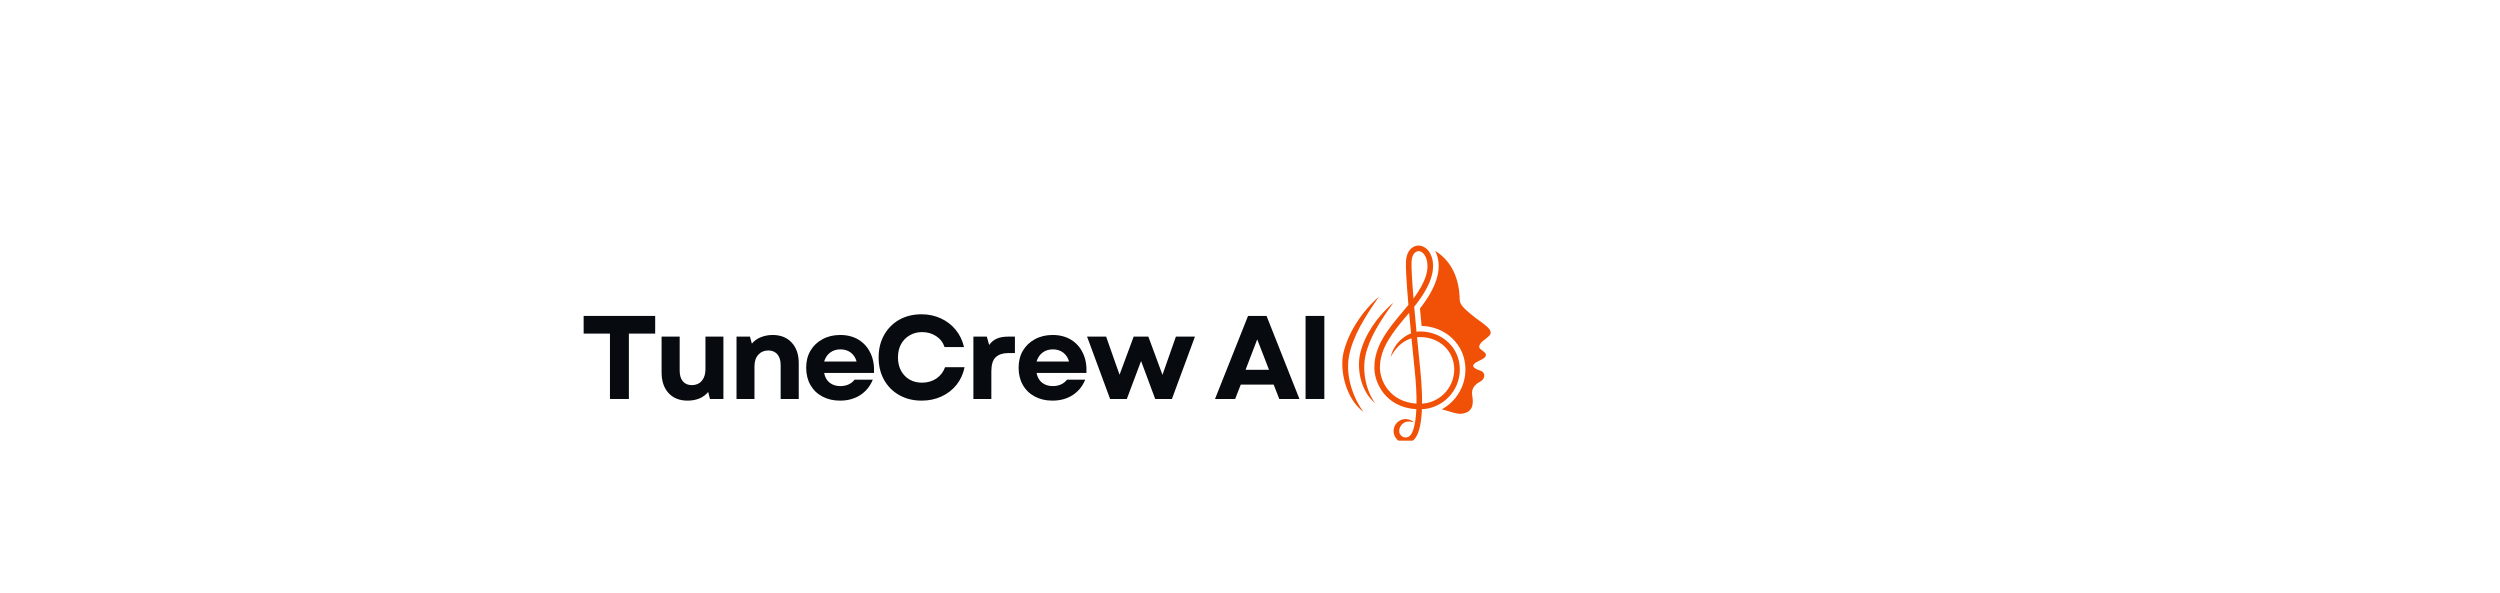
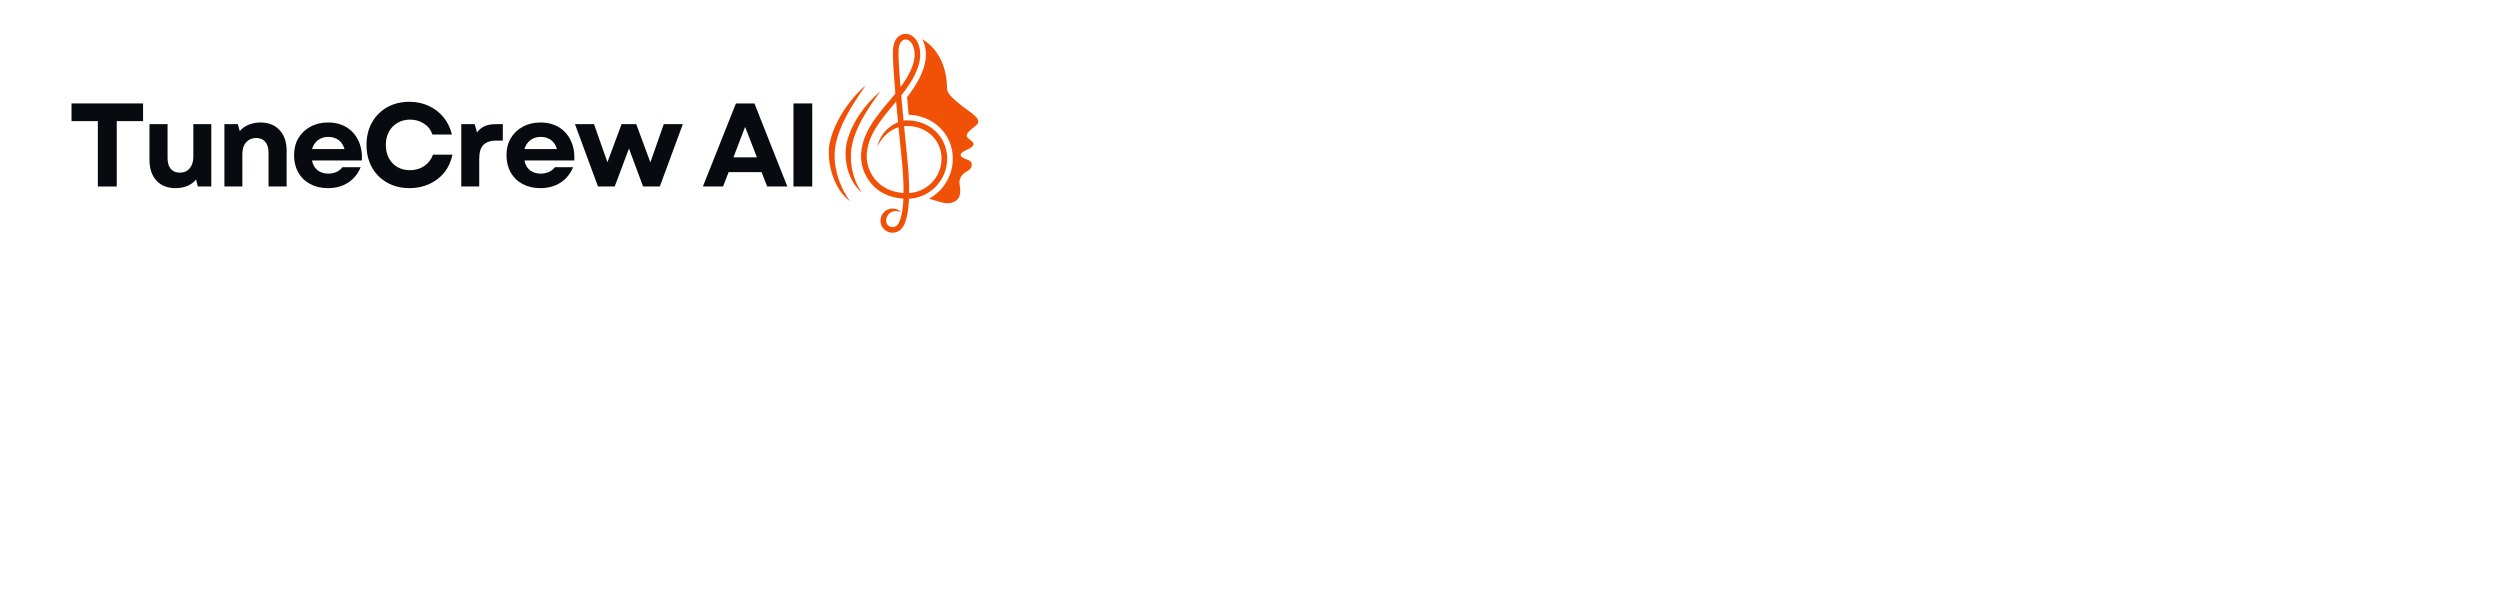
<svg xmlns="http://www.w3.org/2000/svg" width="380" zoomAndPan="magnify" viewBox="0 0 285 67.5" height="90" preserveAspectRatio="xMidYMid meet" version="1.0">
  <defs>
    <g />
-     <clipPath id="948dbe25b9">
-       <path d="M 156 27.906 L 164 27.906 L 164 50.238 L 156 50.238 Z M 156 27.906 " clip-rule="nonzero" />
+     <clipPath id="ea20ef4a05">
+       <path d="M 98 3.77 L 105 3.77 L 105 26.848 L 98 26.848 Z M 98 3.77 " clip-rule="nonzero" />
+     </clipPath>
+     <clipPath id="ca5455c910">
+       <path d="M 94.172 9 L 99 9 L 99 23 L 94.172 23 Z M 94.172 9 " clip-rule="nonzero" />
    </clipPath>
  </defs>
-   <path fill="#f15107" d="M 169.758 38.293 C 170.48 37.582 168.871 36.816 167.816 35.93 C 166.914 35.176 166.414 34.73 166.406 34.16 C 166.363 31.129 164.977 29.418 163.609 28.602 C 163.668 28.715 163.723 28.836 163.77 28.961 C 164.41 30.668 163.773 32.754 161.875 35.164 C 161.93 35.777 161.992 36.441 162.059 37.152 C 163.375 37.191 164.598 37.68 165.52 38.535 C 166.512 39.461 167.059 40.734 167.059 42.117 C 167.059 44.074 165.969 45.777 164.367 46.66 C 165.438 46.934 166.121 47.27 166.746 47.152 C 168.145 46.895 167.922 45.676 167.824 45.016 C 167.723 44.355 168.102 43.832 168.738 43.508 C 169.371 43.184 169.305 42.488 168.891 42.312 C 168.473 42.141 167.711 41.914 168.012 41.531 C 168.336 41.121 169.254 40.996 169.383 40.547 C 169.516 40.098 168.535 39.875 168.629 39.473 C 168.75 38.969 169.309 38.738 169.758 38.293 Z M 169.758 38.293 " fill-opacity="1" fill-rule="nonzero" />
-   <path fill="#f15107" d="M 165.082 39.004 C 164.238 38.219 163.102 37.785 161.879 37.785 C 160.738 37.785 158.941 38.805 158.535 40.719 C 159.066 39.621 160.203 38.426 161.879 38.426 C 164.105 38.426 165.781 40.012 165.781 42.117 C 165.781 44.27 164.031 46.023 161.879 46.023 L 161.879 46.66 C 164.383 46.66 166.422 44.621 166.422 42.117 C 166.422 40.914 165.945 39.809 165.082 39.004 Z M 165.082 39.004 " fill-opacity="1" fill-rule="nonzero" />
-   <g clip-path="url(#948dbe25b9)">
-     <path fill="#f15107" d="M 161.219 34.965 C 163.086 32.656 163.746 30.711 163.172 29.184 C 162.871 28.379 162.211 27.906 161.531 28.008 C 160.969 28.094 160.348 28.605 160.281 29.785 C 160.242 30.48 160.336 32.145 160.559 34.758 C 160.371 34.992 160.176 35.223 159.984 35.445 C 158.281 37.473 156.676 39.383 156.676 41.91 C 156.676 43.68 157.984 46.445 161.465 46.648 C 161.371 48.801 160.938 49.469 160.754 49.656 C 160.469 49.941 160.008 49.941 159.723 49.656 C 159.582 49.516 159.508 49.332 159.508 49.137 C 159.508 48.508 160.133 47.762 161.207 48.168 C 160.949 47.91 160.605 47.77 160.238 47.77 C 159.871 47.77 159.527 47.91 159.27 48.168 C 159.012 48.43 158.867 48.773 158.867 49.137 C 158.867 49.504 159.012 49.848 159.27 50.105 C 159.535 50.371 159.887 50.508 160.238 50.508 C 160.59 50.508 160.941 50.371 161.207 50.105 C 162.098 49.195 162.348 46.348 161.906 42.086 C 161.613 39.234 161.383 36.855 161.219 34.965 Z M 160.918 29.82 C 160.961 29.023 161.312 28.688 161.629 28.641 C 161.66 28.637 161.688 28.633 161.719 28.633 C 162.059 28.633 162.395 28.934 162.574 29.41 C 163.02 30.598 162.539 32.148 161.141 34.027 C 160.961 31.84 160.887 30.43 160.918 29.82 Z M 161.484 46.012 C 158.453 45.82 157.312 43.434 157.312 41.91 C 157.312 39.617 158.848 37.789 160.477 35.855 C 160.527 35.793 160.586 35.727 160.641 35.66 C 160.797 37.449 161.008 39.613 161.27 42.152 C 161.438 43.75 161.492 45.012 161.484 46.012 Z M 161.484 46.012 " fill-opacity="1" fill-rule="nonzero" />
+   <path fill="#f15107" d="M 111.34 14.23 C 112.07 13.512 110.445 12.742 109.383 11.852 C 108.477 11.09 107.973 10.641 107.965 10.066 C 107.922 7.016 106.523 5.289 105.145 4.469 C 105.207 4.582 105.262 4.703 105.309 4.832 C 105.953 6.551 105.312 8.648 103.402 11.078 C 103.457 11.695 103.516 12.363 103.586 13.082 C 104.91 13.121 106.141 13.613 107.07 14.477 C 108.07 15.41 108.621 16.691 108.621 18.082 C 108.621 20.051 107.523 21.77 105.91 22.656 C 106.988 22.934 107.676 23.27 108.305 23.152 C 109.715 22.895 109.492 21.664 109.391 21 C 109.293 20.336 109.672 19.812 110.312 19.484 C 110.949 19.156 110.883 18.453 110.465 18.281 C 110.047 18.105 109.281 17.879 109.582 17.492 C 109.906 17.078 110.832 16.953 110.965 16.5 C 111.098 16.051 110.109 15.824 110.203 15.418 C 110.324 14.91 110.887 14.68 111.34 14.23 Z M 111.34 14.23 " fill-opacity="1" fill-rule="nonzero" />
+   <path fill="#f15107" d="M 106.633 14.945 C 105.781 14.156 104.637 13.719 103.402 13.719 C 102.258 13.719 100.445 14.746 100.035 16.676 C 100.57 15.566 101.715 14.363 103.402 14.363 C 105.645 14.363 107.336 15.961 107.336 18.082 C 107.336 20.25 105.574 22.016 103.402 22.016 L 103.402 22.66 C 105.926 22.66 107.98 20.605 107.98 18.082 C 107.98 16.871 107.5 15.758 106.633 14.945 Z M 106.633 14.945 " fill-opacity="1" fill-rule="nonzero" />
+   <g clip-path="url(#ea20ef4a05)">
+     <path fill="#f15107" d="M 102.738 10.879 C 104.621 8.551 105.285 6.594 104.707 5.059 C 104.402 4.242 103.738 3.766 103.055 3.871 C 102.488 3.957 101.859 4.477 101.797 5.664 C 101.758 6.359 101.852 8.039 102.074 10.672 C 101.883 10.902 101.688 11.137 101.496 11.363 C 99.781 13.402 98.16 15.328 98.16 17.875 C 98.16 19.656 99.48 22.441 102.988 22.645 C 102.895 24.816 102.453 25.488 102.273 25.676 C 101.984 25.961 101.52 25.961 101.23 25.676 C 101.09 25.535 101.016 25.352 101.016 25.152 C 101.016 24.52 101.648 23.766 102.727 24.18 C 102.465 23.918 102.121 23.773 101.75 23.773 C 101.383 23.773 101.035 23.918 100.777 24.18 C 100.516 24.438 100.371 24.785 100.371 25.152 C 100.371 25.523 100.516 25.867 100.777 26.129 C 101.043 26.398 101.398 26.531 101.75 26.531 C 102.105 26.531 102.457 26.395 102.73 26.125 C 103.625 25.215 103.875 22.344 103.43 18.051 C 103.137 15.176 102.902 12.785 102.738 10.879 Z M 102.438 5.695 C 102.48 4.895 102.836 4.555 103.152 4.508 C 103.184 4.504 103.211 4.5 103.242 4.5 C 103.586 4.5 103.926 4.801 104.105 5.281 C 104.555 6.48 104.066 8.043 102.66 9.934 C 102.477 7.73 102.402 6.312 102.438 5.695 Z M 103.004 22.004 C 99.953 21.809 98.805 19.41 98.805 17.875 C 98.805 15.562 100.352 13.723 101.988 11.777 C 102.043 11.711 102.102 11.645 102.156 11.578 C 102.316 13.379 102.527 15.559 102.793 18.117 C 102.957 19.727 103.016 20.996 103.004 22.004 Z M 103.004 22.004 " fill-opacity="1" fill-rule="nonzero" />
  </g>
-   <path fill="#f15107" d="M 158.852 34.516 C 157.312 36.605 156.074 38.59 155.66 40.547 C 155.242 42.516 155.828 44.715 156.785 45.984 C 155.047 44.535 154.672 41.957 155.066 40.266 C 155.547 38.219 157.039 36 158.852 34.516 Z M 158.852 34.516 " fill-opacity="1" fill-rule="nonzero" />
-   <path fill="#f15107" d="M 157.211 33.816 C 155.551 36.172 154.188 38.406 153.785 40.609 C 153.344 43.004 154.379 45.539 155.43 46.957 C 153.406 45.438 152.719 42.199 153.137 40.301 C 153.645 37.996 155.246 35.496 157.211 33.816 Z M 157.211 33.816 " fill-opacity="1" fill-rule="nonzero" />
+   <path fill="#f15107" d="M 100.355 10.426 C 98.805 12.531 97.555 14.531 97.141 16.5 C 96.719 18.484 97.312 20.695 98.273 21.977 C 96.523 20.52 96.145 17.918 96.543 16.219 C 97.027 14.152 98.527 11.922 100.355 10.426 Z M 100.355 10.426 " fill-opacity="1" fill-rule="nonzero" />
+   <g clip-path="url(#ca5455c910)">
+     <path fill="#f15107" d="M 98.703 9.723 C 97.031 12.094 95.66 14.344 95.25 16.562 C 94.805 18.977 95.848 21.531 96.91 22.957 C 94.867 21.426 94.18 18.164 94.598 16.25 C 95.109 13.934 96.723 11.414 98.703 9.723 Z M 98.703 9.723 " fill-opacity="1" fill-rule="nonzero" />
+   </g>
  <g fill="#070a0e" fill-opacity="1">
-     <g transform="translate(66.1291, 45.48393)">
+     <g transform="translate(7.748165, 21.26044)">
      <g>
        <path d="M 3.406 0 L 3.406 -7.453 L 0.406 -7.453 L 0.406 -9.469 L 8.562 -9.469 L 8.562 -7.453 L 5.562 -7.453 L 5.562 0 Z M 3.406 0 " />
      </g>
    </g>
  </g>
  <g fill="#070a0e" fill-opacity="1">
-     <g transform="translate(74.53044, 45.48393)">
+     <g transform="translate(16.1495, 21.26044)">
      <g>
        <path d="M 3.859 0.188 C 2.93 0.188 2.203 -0.102 1.672 -0.688 C 1.148 -1.27 0.891 -2.051 0.891 -3.031 L 0.891 -7.109 L 2.953 -7.109 L 2.953 -3.234 C 2.953 -2.711 3.07 -2.305 3.312 -2.016 C 3.562 -1.723 3.906 -1.578 4.344 -1.578 C 4.812 -1.578 5.188 -1.738 5.469 -2.062 C 5.75 -2.395 5.891 -2.836 5.891 -3.391 L 5.891 -7.109 L 7.938 -7.109 L 7.938 0 L 6.406 0 L 6.203 -0.797 C 5.922 -0.461 5.578 -0.211 5.172 -0.047 C 4.766 0.109 4.328 0.188 3.859 0.188 Z M 3.859 0.188 " />
      </g>
    </g>
  </g>
  <g fill="#070a0e" fill-opacity="1">
-     <g transform="translate(82.93177, 45.48393)">
+     <g transform="translate(24.55084, 21.26044)">
      <g>
        <path d="M 1.031 0 L 1.031 -7.109 L 2.562 -7.109 L 2.781 -6.312 C 3.062 -6.645 3.406 -6.891 3.812 -7.047 C 4.227 -7.211 4.672 -7.297 5.141 -7.297 C 6.066 -7.297 6.797 -7.004 7.328 -6.422 C 7.859 -5.848 8.125 -5.07 8.125 -4.094 L 8.125 0 L 6.062 0 L 6.062 -3.875 C 6.062 -4.395 5.938 -4.801 5.688 -5.094 C 5.438 -5.383 5.094 -5.531 4.656 -5.531 C 4.188 -5.531 3.805 -5.367 3.516 -5.047 C 3.223 -4.723 3.078 -4.281 3.078 -3.719 L 3.078 0 Z M 1.031 0 " />
      </g>
    </g>
  </g>
  <g fill="#070a0e" fill-opacity="1">
-     <g transform="translate(91.37369, 45.48393)">
+     <g transform="translate(32.99276, 21.26044)">
      <g>
        <path d="M 4.391 0.188 C 3.629 0.188 2.957 0.031 2.375 -0.281 C 1.789 -0.594 1.336 -1.031 1.016 -1.594 C 0.691 -2.164 0.531 -2.82 0.531 -3.562 C 0.531 -4.301 0.691 -4.945 1.016 -5.5 C 1.348 -6.062 1.805 -6.5 2.391 -6.812 C 2.973 -7.133 3.645 -7.297 4.406 -7.297 C 5.219 -7.297 5.922 -7.113 6.516 -6.75 C 7.109 -6.383 7.555 -5.879 7.859 -5.234 C 8.172 -4.586 8.305 -3.832 8.266 -2.969 L 2.578 -2.969 C 2.672 -2.477 2.883 -2.102 3.219 -1.844 C 3.551 -1.594 3.953 -1.469 4.422 -1.469 C 4.766 -1.469 5.078 -1.531 5.359 -1.656 C 5.648 -1.789 5.879 -1.973 6.047 -2.203 L 8.125 -2.203 C 7.82 -1.453 7.344 -0.863 6.688 -0.438 C 6.031 -0.02 5.266 0.188 4.391 0.188 Z M 2.578 -4.266 L 6.281 -4.266 C 6.164 -4.691 5.945 -5.031 5.625 -5.281 C 5.301 -5.531 4.898 -5.656 4.422 -5.656 C 3.973 -5.656 3.582 -5.531 3.25 -5.281 C 2.926 -5.031 2.703 -4.691 2.578 -4.266 Z M 2.578 -4.266 " />
      </g>
    </g>
  </g>
  <g fill="#070a0e" fill-opacity="1">
-     <g transform="translate(99.58562, 45.48393)">
+     <g transform="translate(41.20469, 21.26044)">
      <g>
        <path d="M 5.484 0.188 C 4.523 0.188 3.676 -0.02 2.938 -0.438 C 2.195 -0.852 1.617 -1.43 1.203 -2.172 C 0.785 -2.91 0.578 -3.766 0.578 -4.734 C 0.578 -5.703 0.785 -6.555 1.203 -7.297 C 1.617 -8.035 2.191 -8.613 2.922 -9.031 C 3.66 -9.445 4.508 -9.656 5.469 -9.656 C 6.27 -9.656 7.004 -9.5 7.672 -9.188 C 8.336 -8.883 8.898 -8.453 9.359 -7.891 C 9.816 -7.336 10.133 -6.68 10.312 -5.922 L 8.094 -5.922 C 7.914 -6.453 7.594 -6.867 7.125 -7.172 C 6.664 -7.473 6.133 -7.625 5.531 -7.625 C 5 -7.625 4.523 -7.5 4.109 -7.25 C 3.691 -7.008 3.363 -6.672 3.125 -6.234 C 2.895 -5.805 2.781 -5.305 2.781 -4.734 C 2.781 -4.172 2.895 -3.672 3.125 -3.234 C 3.363 -2.797 3.688 -2.457 4.094 -2.219 C 4.508 -1.977 4.984 -1.859 5.516 -1.859 C 6.141 -1.859 6.688 -2.016 7.156 -2.328 C 7.625 -2.648 7.957 -3.082 8.156 -3.625 L 10.375 -3.625 C 10.219 -2.852 9.91 -2.18 9.453 -1.609 C 8.992 -1.035 8.422 -0.594 7.734 -0.281 C 7.055 0.031 6.305 0.188 5.484 0.188 Z M 5.484 0.188 " />
      </g>
    </g>
  </g>
  <g fill="#070a0e" fill-opacity="1">
-     <g transform="translate(109.9351, 45.48393)">
+     <g transform="translate(51.55419, 21.26044)">
      <g>
        <path d="M 1.031 0 L 1.031 -7.109 L 2.562 -7.109 L 2.828 -6.156 C 3.066 -6.488 3.352 -6.727 3.688 -6.875 C 4.031 -7.031 4.469 -7.109 5 -7.109 L 5.766 -7.109 L 5.766 -5.234 L 4.984 -5.234 C 4.391 -5.234 3.922 -5.078 3.578 -4.766 C 3.242 -4.453 3.078 -3.91 3.078 -3.141 L 3.078 0 Z M 1.031 0 " />
      </g>
    </g>
  </g>
  <g fill="#070a0e" fill-opacity="1">
-     <g transform="translate(115.5901, 45.48393)">
+     <g transform="translate(57.20916, 21.26044)">
      <g>
        <path d="M 4.391 0.188 C 3.629 0.188 2.957 0.031 2.375 -0.281 C 1.789 -0.594 1.336 -1.031 1.016 -1.594 C 0.691 -2.164 0.531 -2.82 0.531 -3.562 C 0.531 -4.301 0.691 -4.945 1.016 -5.5 C 1.348 -6.062 1.805 -6.5 2.391 -6.812 C 2.973 -7.133 3.645 -7.297 4.406 -7.297 C 5.219 -7.297 5.922 -7.113 6.516 -6.75 C 7.109 -6.383 7.555 -5.879 7.859 -5.234 C 8.172 -4.586 8.305 -3.832 8.266 -2.969 L 2.578 -2.969 C 2.672 -2.477 2.883 -2.102 3.219 -1.844 C 3.551 -1.594 3.953 -1.469 4.422 -1.469 C 4.766 -1.469 5.078 -1.531 5.359 -1.656 C 5.648 -1.789 5.879 -1.973 6.047 -2.203 L 8.125 -2.203 C 7.82 -1.453 7.344 -0.863 6.688 -0.438 C 6.031 -0.02 5.266 0.188 4.391 0.188 Z M 2.578 -4.266 L 6.281 -4.266 C 6.164 -4.691 5.945 -5.031 5.625 -5.281 C 5.301 -5.531 4.898 -5.656 4.422 -5.656 C 3.973 -5.656 3.582 -5.531 3.25 -5.281 C 2.926 -5.031 2.703 -4.691 2.578 -4.266 Z M 2.578 -4.266 " />
      </g>
    </g>
  </g>
  <g fill="#070a0e" fill-opacity="1">
-     <g transform="translate(123.802, 45.48393)">
+     <g transform="translate(65.42109, 21.26044)">
      <g>
        <path d="M 2.75 0 L 0.125 -7.109 L 2.297 -7.109 L 3.125 -4.75 L 3.828 -2.766 L 4.562 -4.75 L 5.438 -7.109 L 7.109 -7.109 L 7.984 -4.75 L 8.719 -2.75 L 9.422 -4.75 L 10.25 -7.109 L 12.422 -7.109 L 9.797 0 L 7.891 0 L 6.281 -4.328 L 4.656 0 Z M 2.75 0 " />
      </g>
    </g>
  </g>
  <g fill="#070a0e" fill-opacity="1">
-     <g transform="translate(135.775, 45.48393)">
+     <g transform="translate(77.39406, 21.26044)">
      <g />
    </g>
  </g>
  <g fill="#070a0e" fill-opacity="1">
-     <g transform="translate(138.3859, 45.48393)">
+     <g transform="translate(80.00501, 21.26044)">
      <g>
        <path d="M 0.125 0 L 3.891 -9.469 L 6 -9.469 L 9.75 0 L 7.453 0 L 6.812 -1.641 L 3.062 -1.641 L 2.422 0 Z M 3.609 -3.328 L 6.281 -3.328 L 4.938 -6.797 Z M 3.609 -3.328 " />
      </g>
    </g>
  </g>
  <g fill="#070a0e" fill-opacity="1">
-     <g transform="translate(147.6937, 45.48393)">
+     <g transform="translate(89.31279, 21.26044)">
      <g>
        <path d="M 1.141 0 L 1.141 -9.469 L 3.281 -9.469 L 3.281 0 Z M 1.141 0 " />
      </g>
    </g>
  </g>
</svg>
